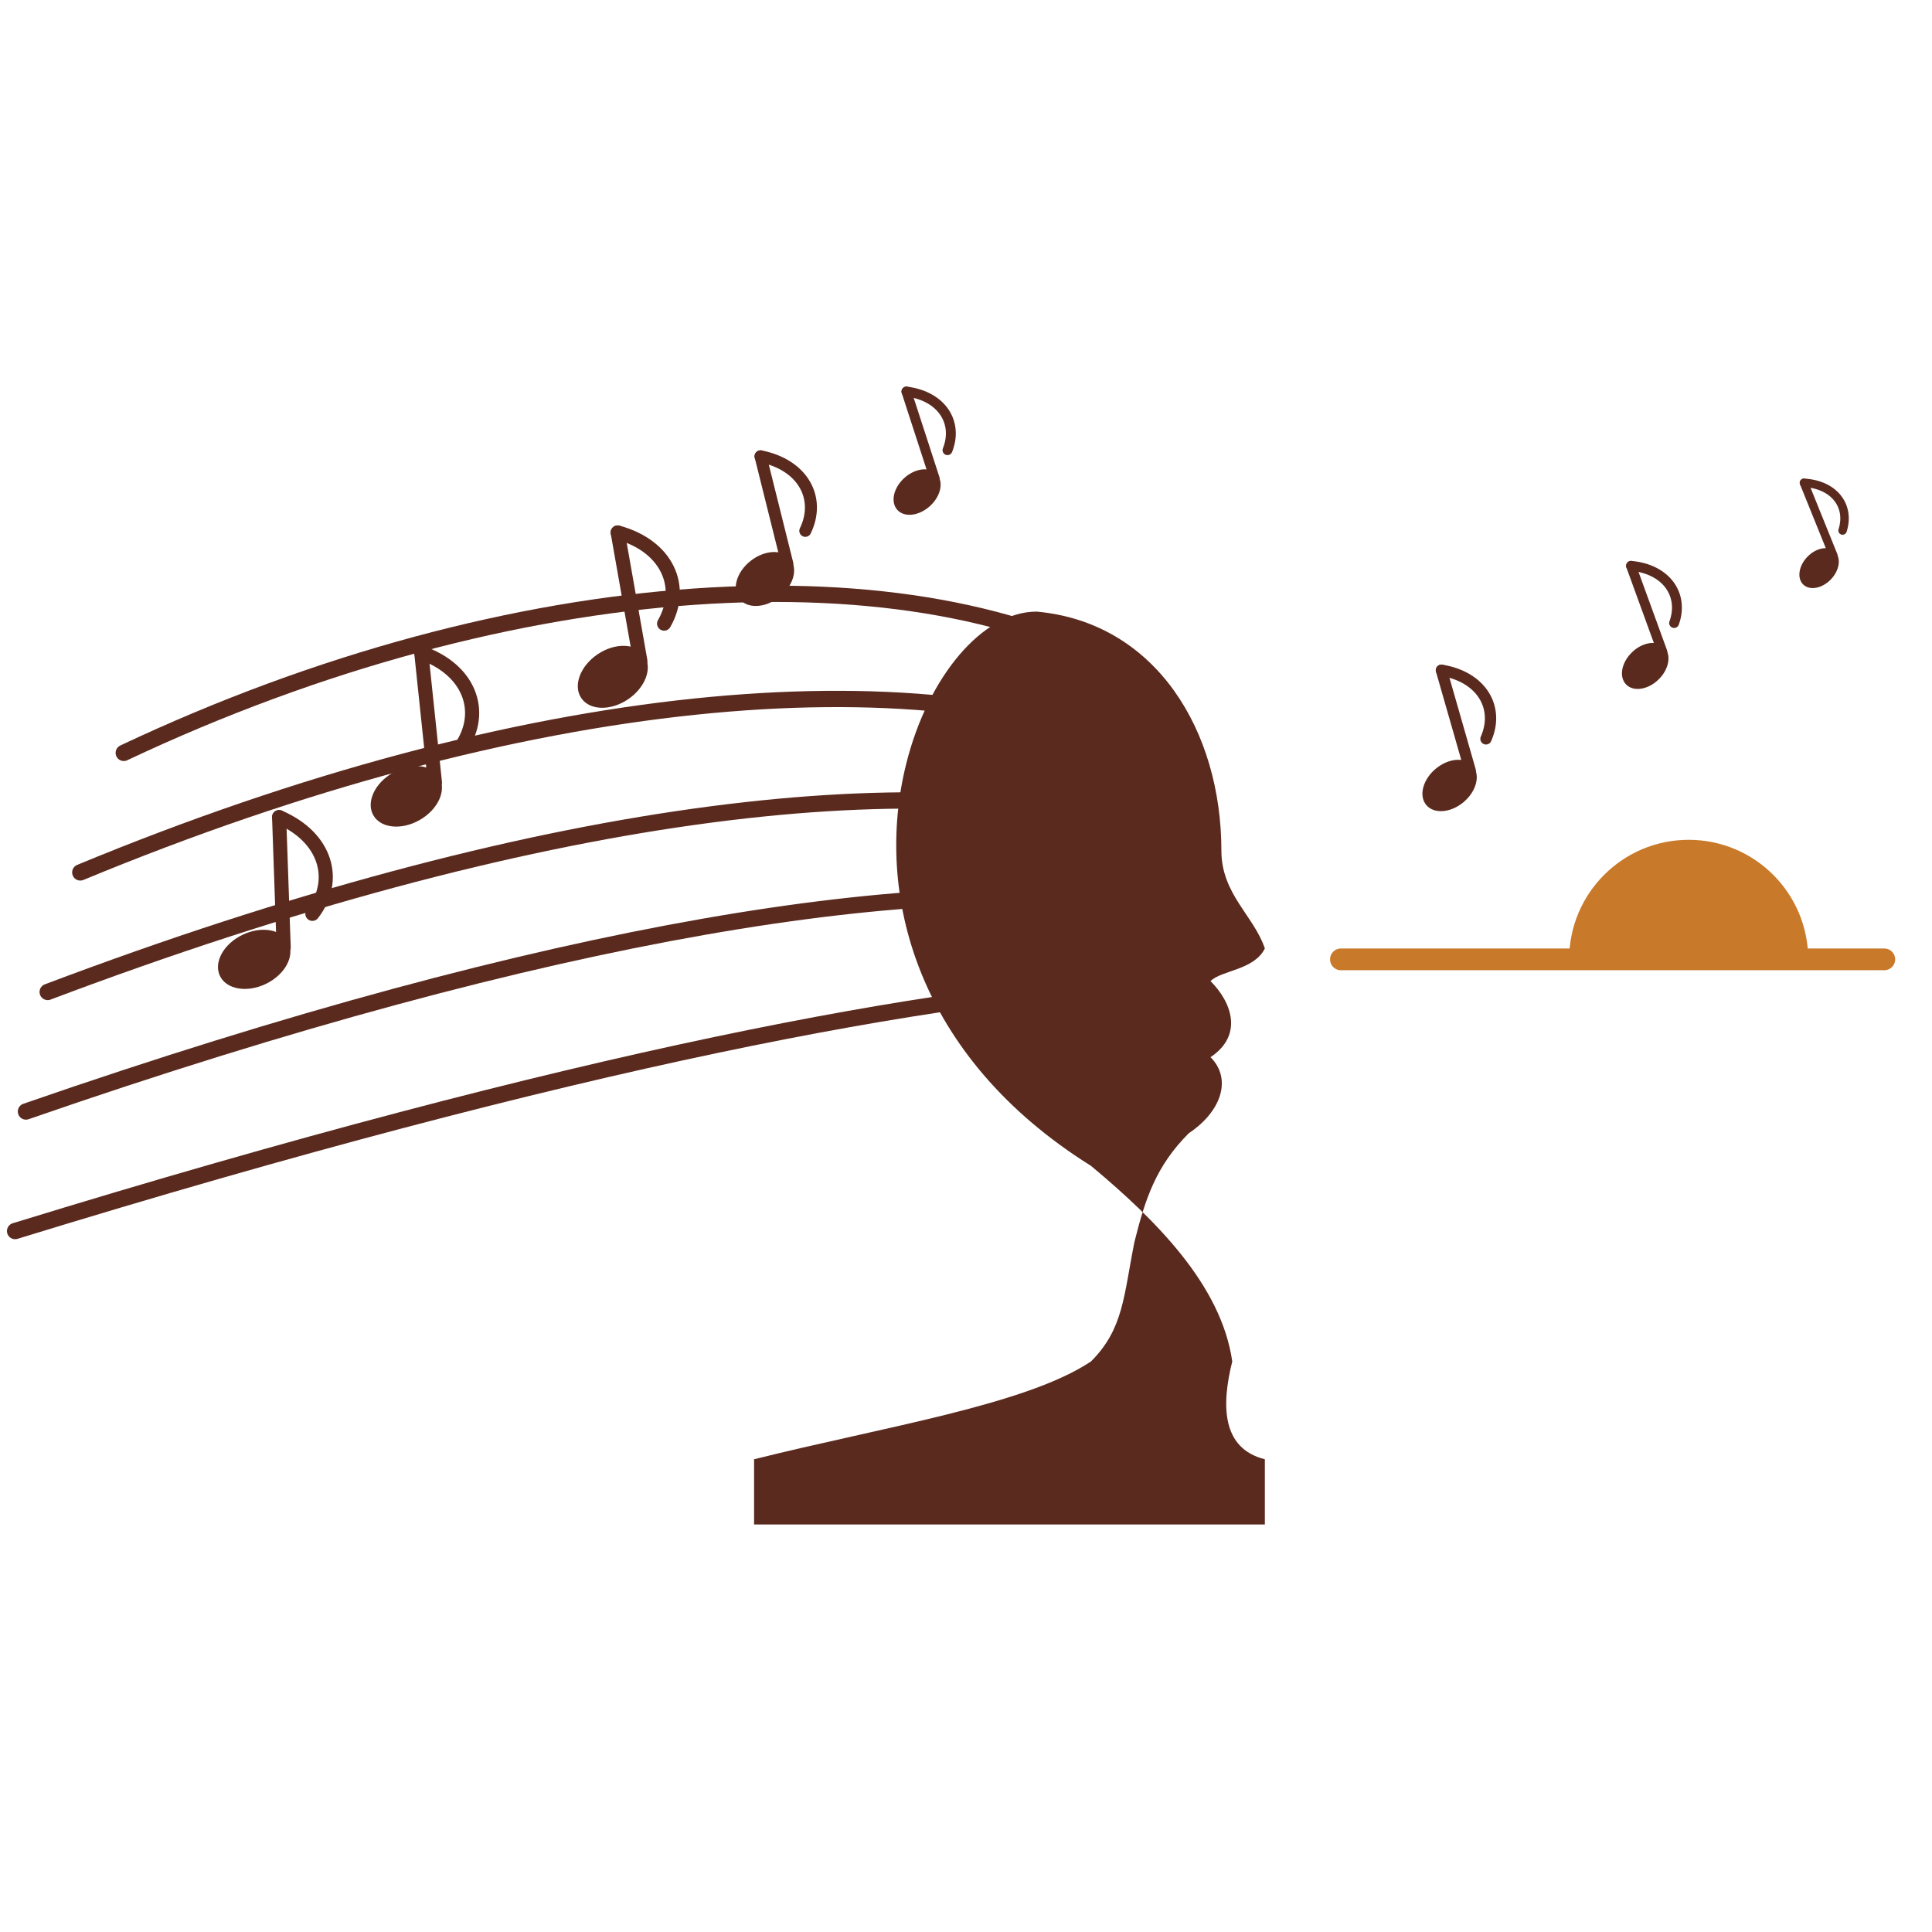
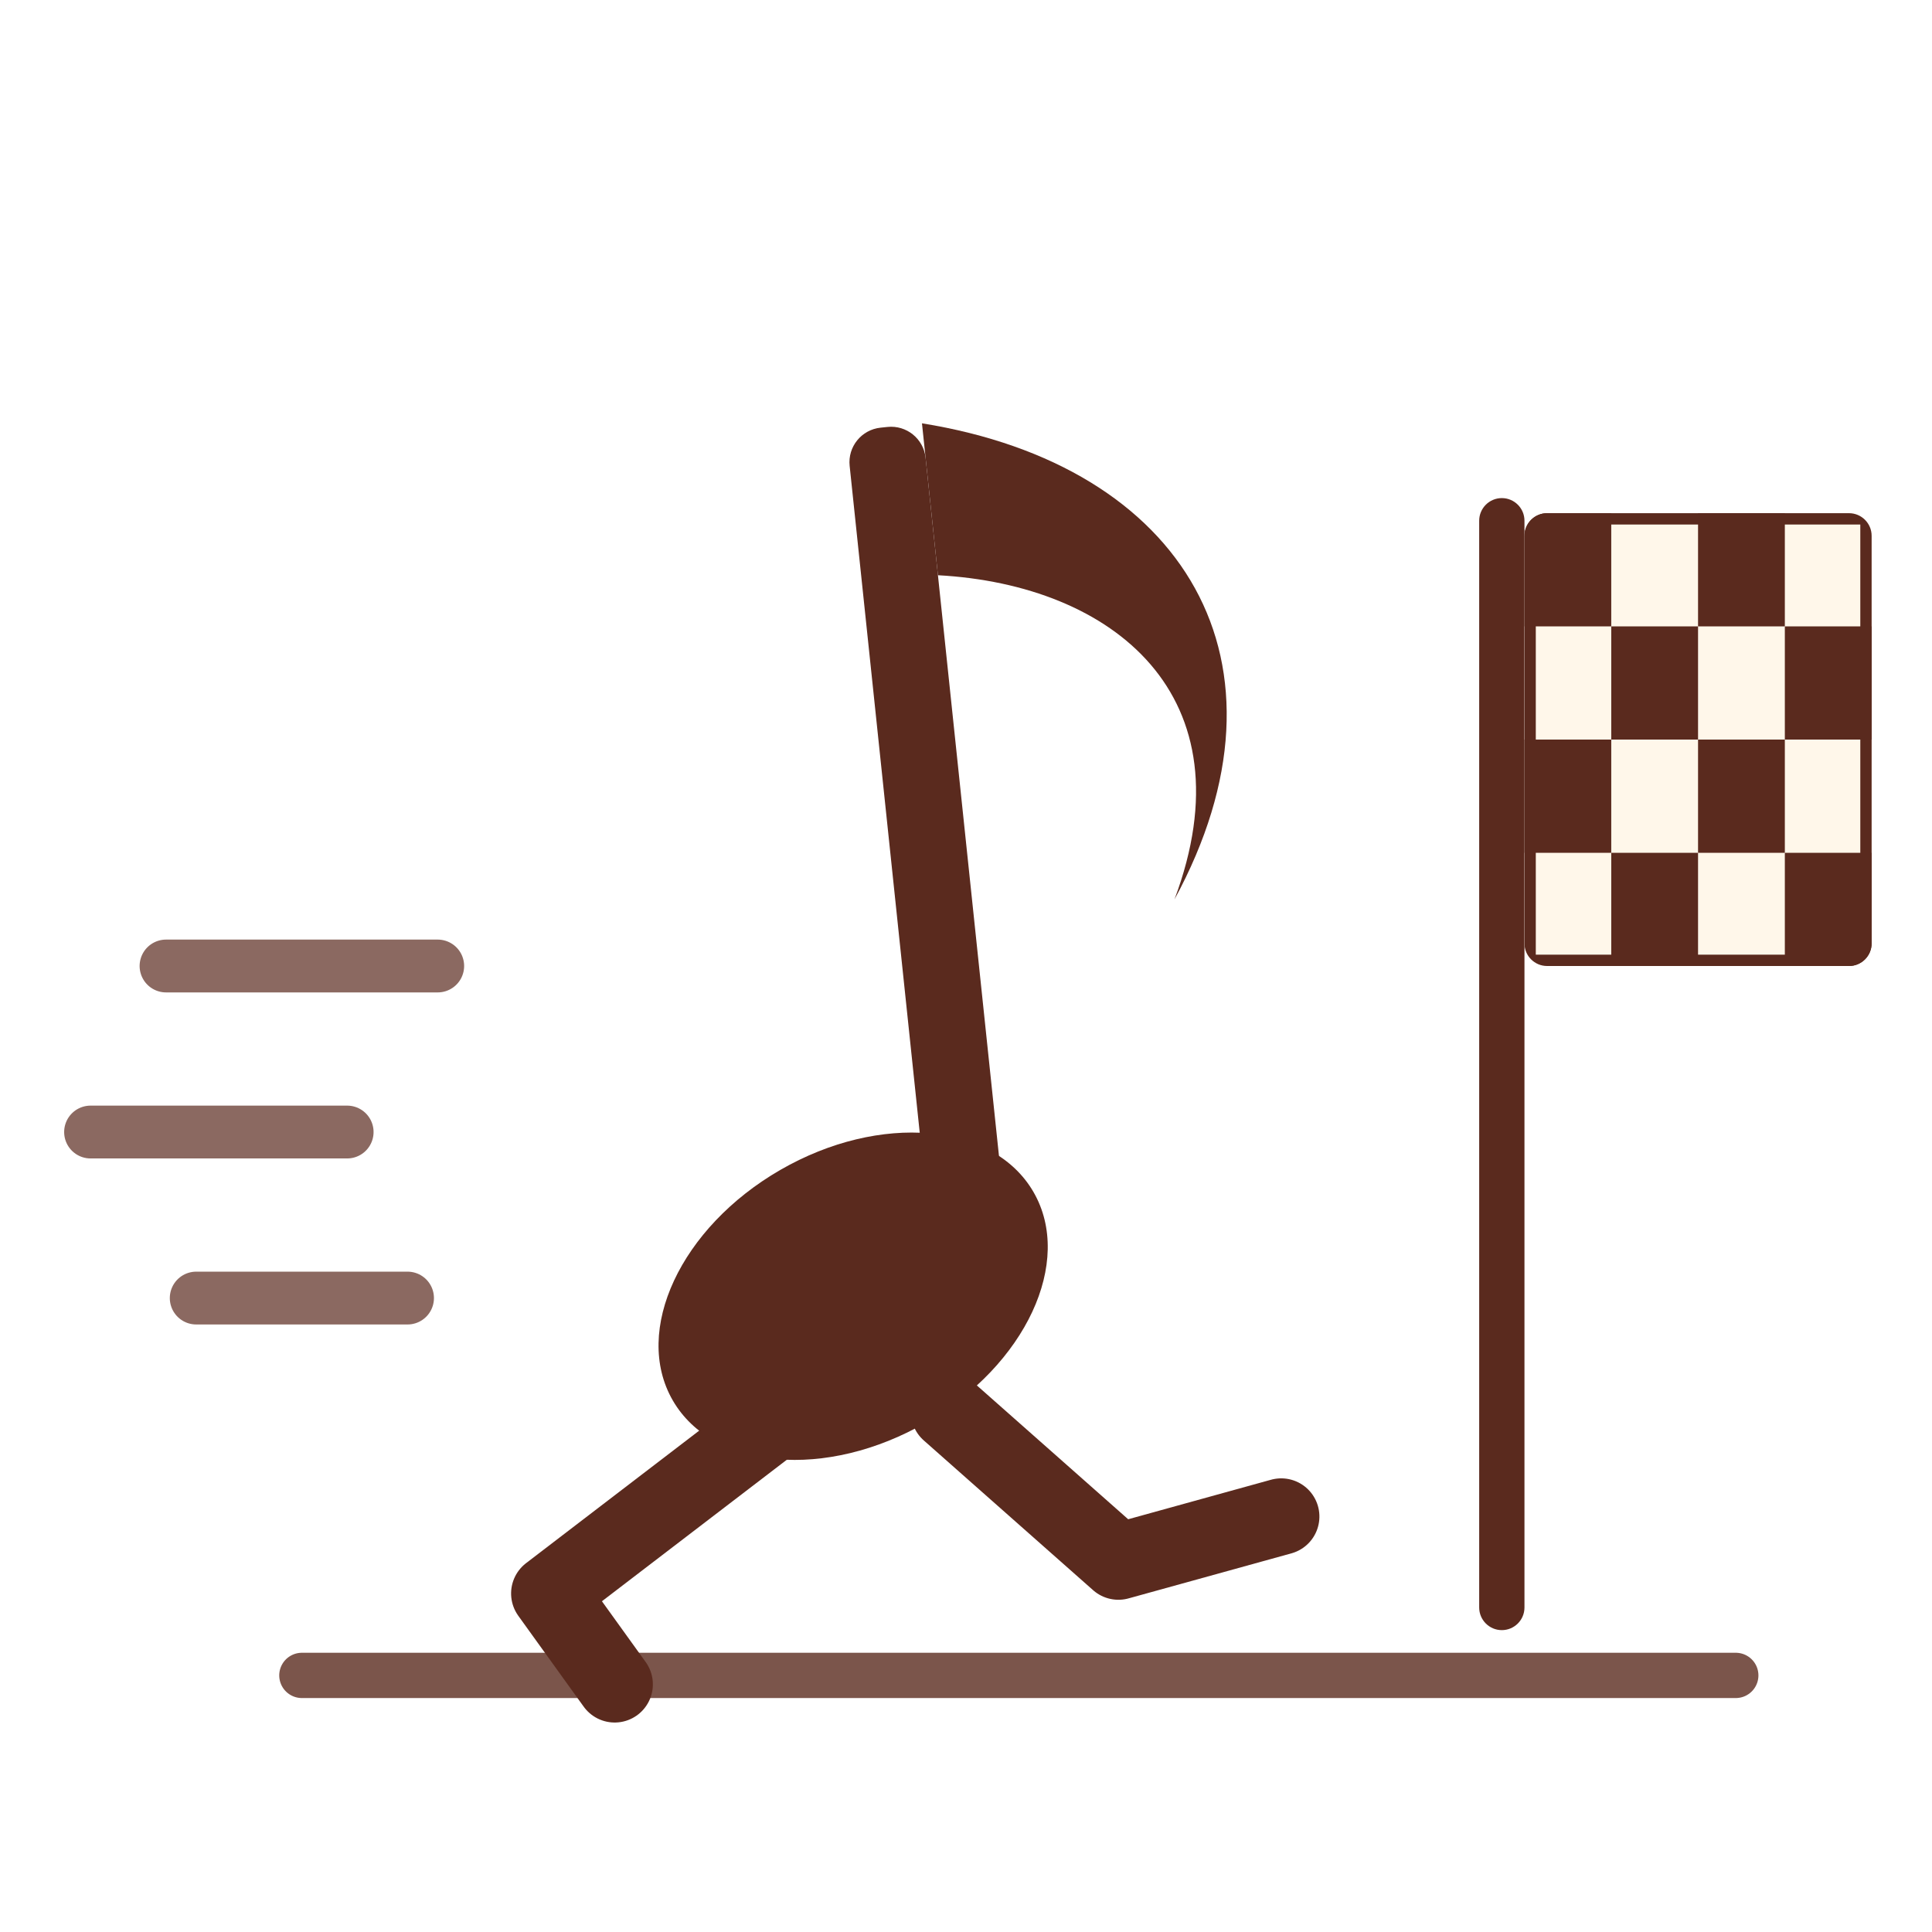
<svg xmlns="http://www.w3.org/2000/svg" viewBox="0 0 256 256" width="256" height="256" role="img" aria-label="Emel">
  <defs>
-     <g id="note">
-       <ellipse cx="0" cy="0" rx="7" ry="5" transform="rotate(-24)" fill="#5A2A1E" />
-       <path d="M5.5 -2 V-26" stroke="#5A2A1E" stroke-width="2.6" stroke-linecap="round" fill="none" />
-       <path d="M5.5 -26 C 14 -22, 16 -14, 11 -8" stroke="#5A2A1E" stroke-width="2.6" stroke-linecap="round" fill="none" />
+     <clipPath id="fc">
+       <rect x="0" y="0" width="46" height="60" rx="3" />
+     </clipPath>
+   </defs>
+   <g stroke="#5A2A1E" stroke-width="7" stroke-linecap="round" opacity=".7">
+     <line x1="22" y1="128" x2="58" y2="128" />
+     <line x1="12" y1="150" x2="46" y2="150" />
+     <line x1="26" y1="172" x2="54" y2="172" />
+   </g>
+   <g transform="translate(96 168) rotate(-6) scale(.92)">
+     <rect x="30" y="-118" width="11" height="128" rx="5" fill="#5A2A1E" />
+     <path d="M41 -118 C 78 -108, 92 -78, 70 -46 C 84 -74, 66 -92, 41 -96 Z" fill="#5A2A1E" />
+     <ellipse cx="18" cy="6" rx="30" ry="21" transform="rotate(-24 18 6)" fill="#5A2A1E" />
+     <path d="M6 22 L -30 44 L -22 58" fill="none" stroke="#5A2A1E" stroke-width="11" stroke-linecap="round" stroke-linejoin="round" />
+     <path d="M30 24 L 52 48 L 76 44" fill="none" stroke="#5A2A1E" stroke-width="11" stroke-linecap="round" stroke-linejoin="round" />
+   </g>
+   <g transform="translate(196 66)">
+     <rect x="0" y="0" width="6" height="150" rx="3" fill="#5A2A1E" />
+     <g transform="translate(6 2)" clip-path="url(#fc)">
+       <rect width="46" height="60" fill="#FFF7EA" />
+       <g fill="#5A2A1E">
+         <rect x="0" y="0" width="11.5" height="15" />
+         <rect x="23" y="0" width="11.5" height="15" />
+         <rect x="11.5" y="15" width="11.5" height="15" />
+         <rect x="34.5" y="15" width="11.5" height="15" />
+         <rect x="0" y="30" width="11.5" height="15" />
+         <rect x="23" y="30" width="11.5" height="15" />
+         <rect x="11.5" y="45" width="11.5" height="15" />
+         <rect x="34.5" y="45" width="11.5" height="15" />
+       </g>
+       <rect width="46" height="60" fill="none" stroke="#5A2A1E" stroke-width="3" />
    </g>
-   </defs>
-   <g transform="translate(2 58) scale(0.72) translate(-40 -20)">
-     <line x1="284" y1="116" x2="384" y2="116" stroke="#C8792A" stroke-width="4" stroke-linecap="round" />
-     <path d="M326 116 A 22 22 0 0 1 370 116 Z" fill="#C8792A" />
-     <g fill="none" stroke="#5A2A1E" stroke-width="3" stroke-linecap="round">
-       <path d="M246 64 C 206 40, 132 44, 60 78" />
-       <path d="M248 78 C 206 60, 134 66, 52 100" />
-       <path d="M248 92 C 206 80, 136 88, 46 122" />
-       <path d="M248 106 C 208 100, 140 110, 42 144" />
-       <path d="M250 120 C 210 122, 144 134, 40 166" />
-     </g>
-     <path d="M228 52            C 250 54, 262 74, 262 96            C 262 104, 268 108, 270 114            C 268 118, 262 118, 260 120            C 264 124, 266 130, 260 134            C 264 138, 262 144, 256 148            C 250 154, 248 160, 246 168            C 244 178, 244 184, 238 190            C 226 198, 200 202, 176 208            L 176 220 L 270 220 L 270 208            C 262 206, 262 198, 264 190            C 262 176, 250 164, 238 154            C 206 134, 198 104, 204 80            C 208 64, 218 52, 228 52 Z" fill="#5A2A1E" />
-     <use href="#note" transform="translate(150 64) rotate(-10)" />
-     <use href="#note" transform="translate(112 86) rotate(-6)" />
-     <use href="#note" transform="translate(84 116) rotate(-2)" />
-     <use href="#note" transform="translate(178 46) rotate(-14) scale(.85)" />
-     <use href="#note" transform="translate(206 30) rotate(-18) scale(.7)" />
-     <use href="#note" transform="translate(304 84) rotate(-16) scale(.8)" />
-     <use href="#note" transform="translate(340 62) rotate(-20) scale(.7)" />
-     <use href="#note" transform="translate(372 44) rotate(-22) scale(.6)" />
  </g>
+   <line x1="40" y1="222" x2="230" y2="222" stroke="#5A2A1E" stroke-width="6" stroke-linecap="round" opacity=".8" />
</svg>
